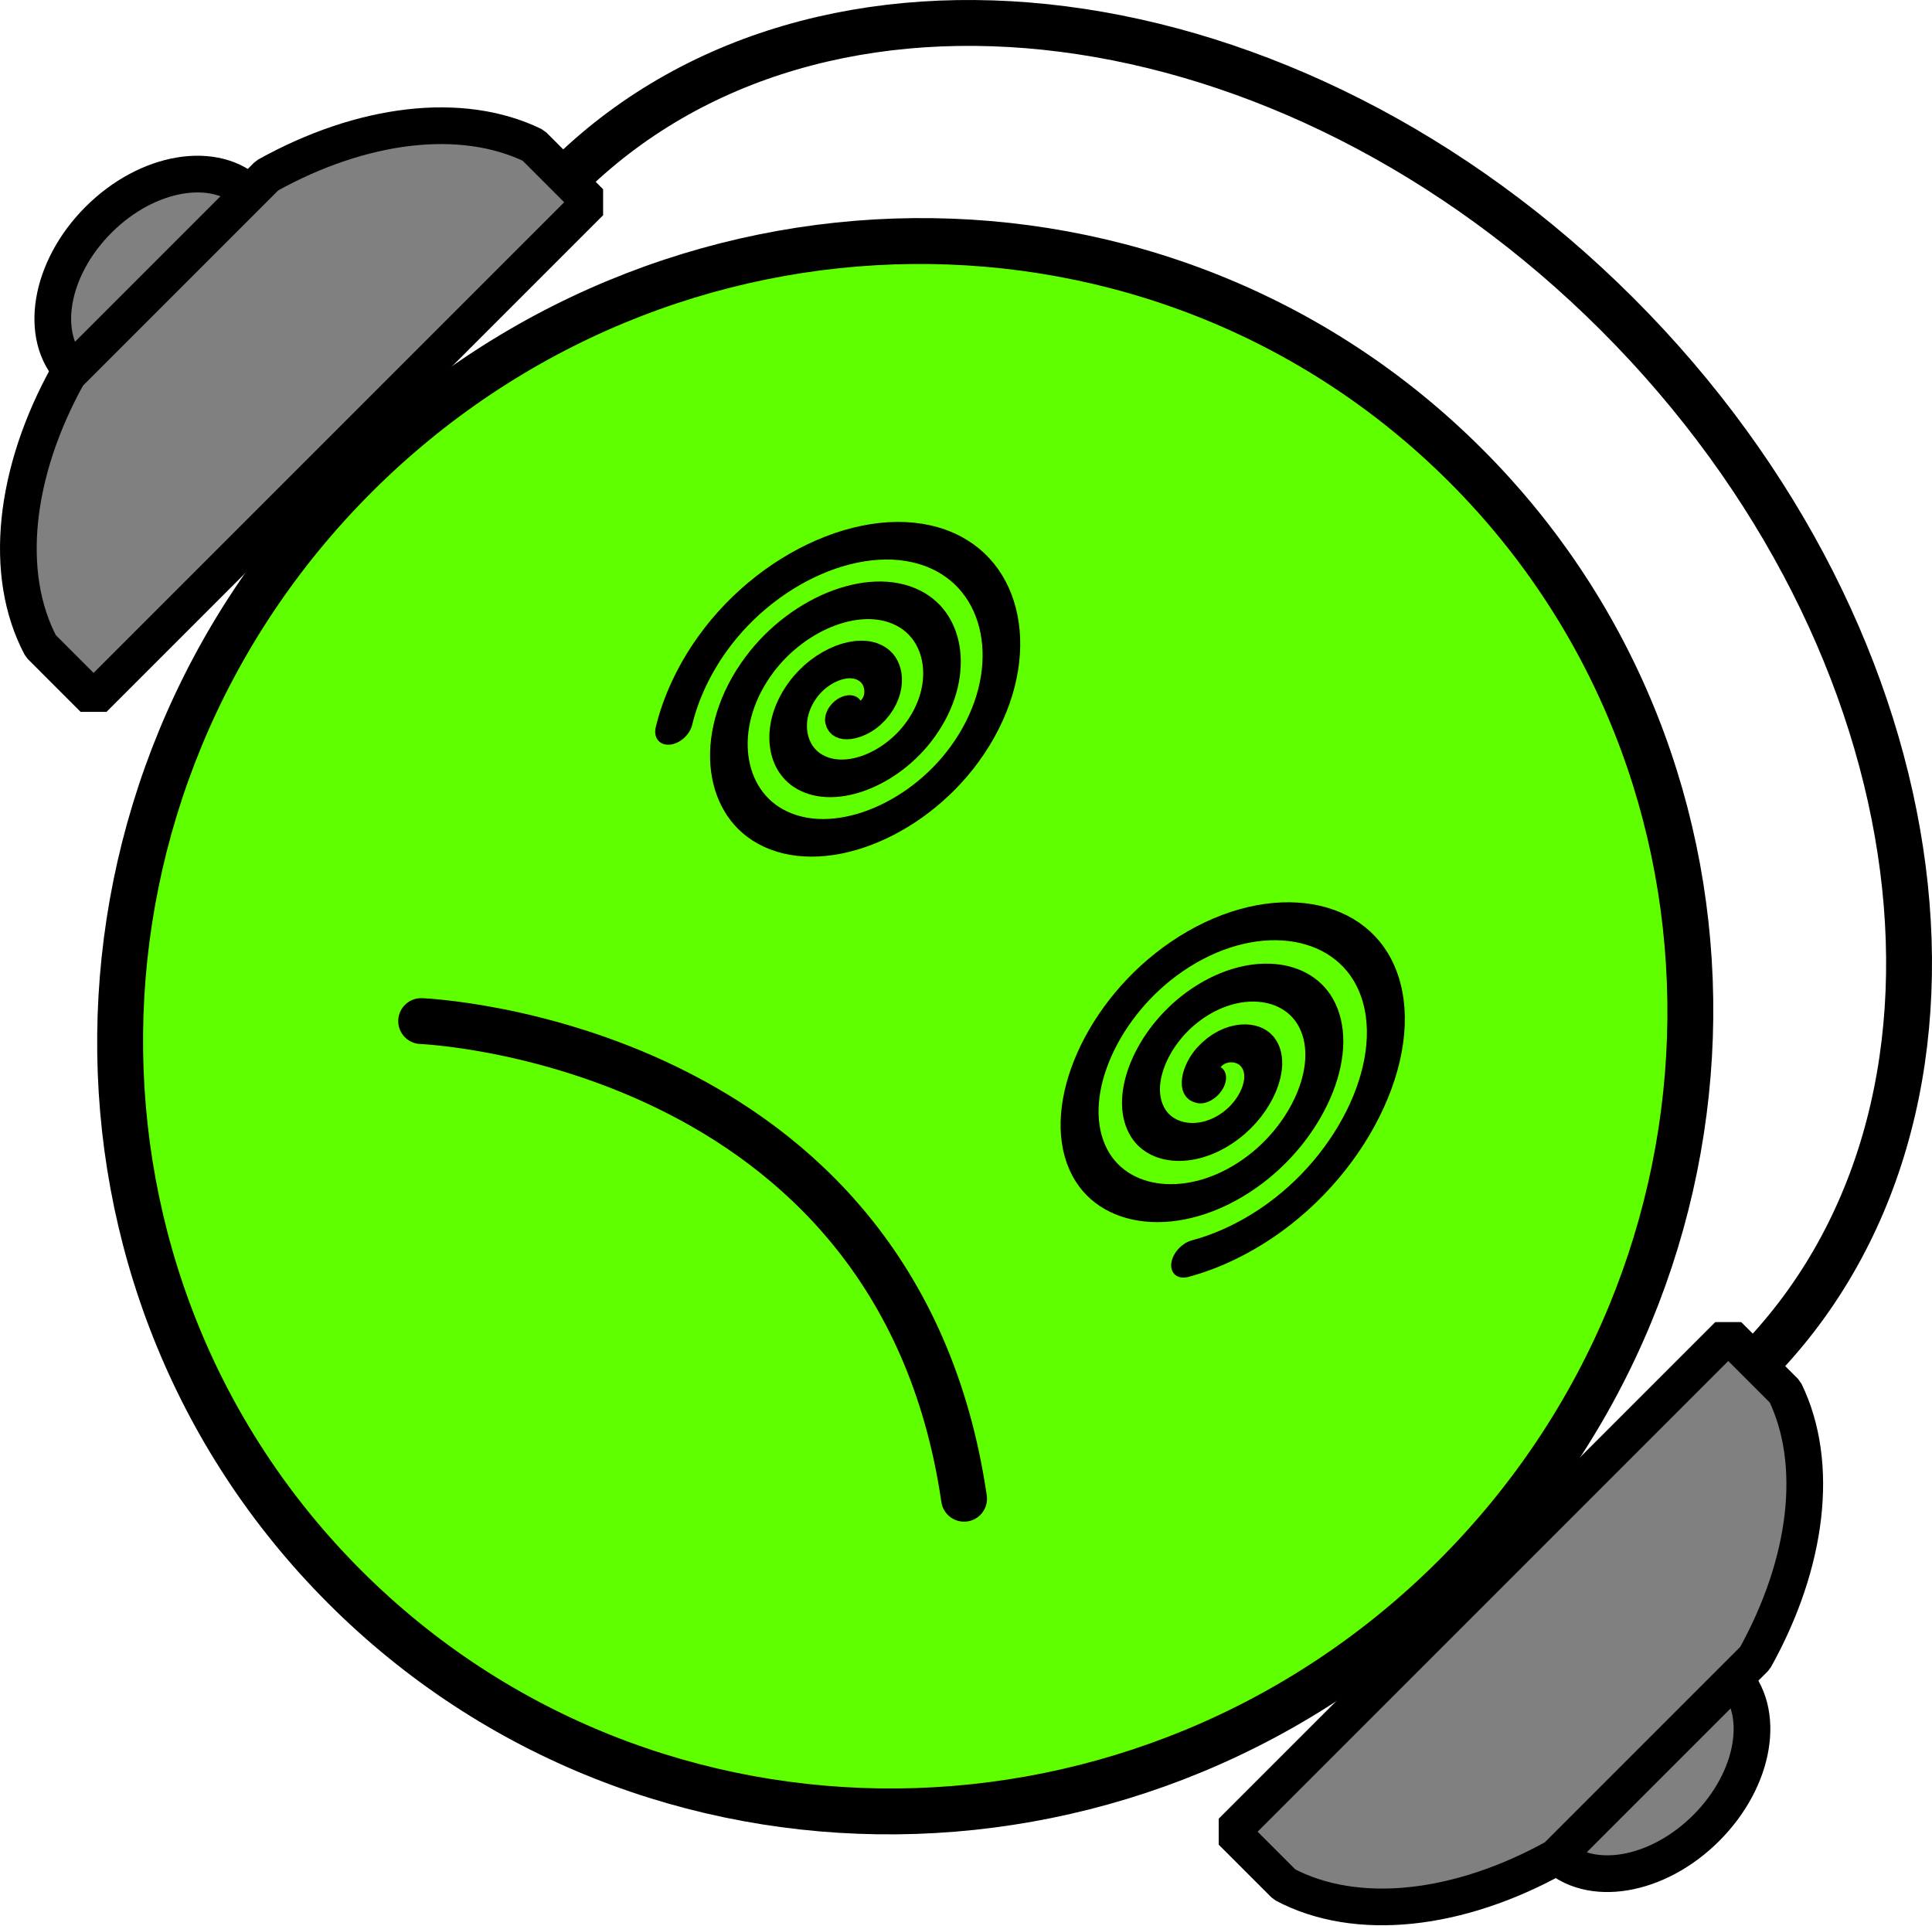
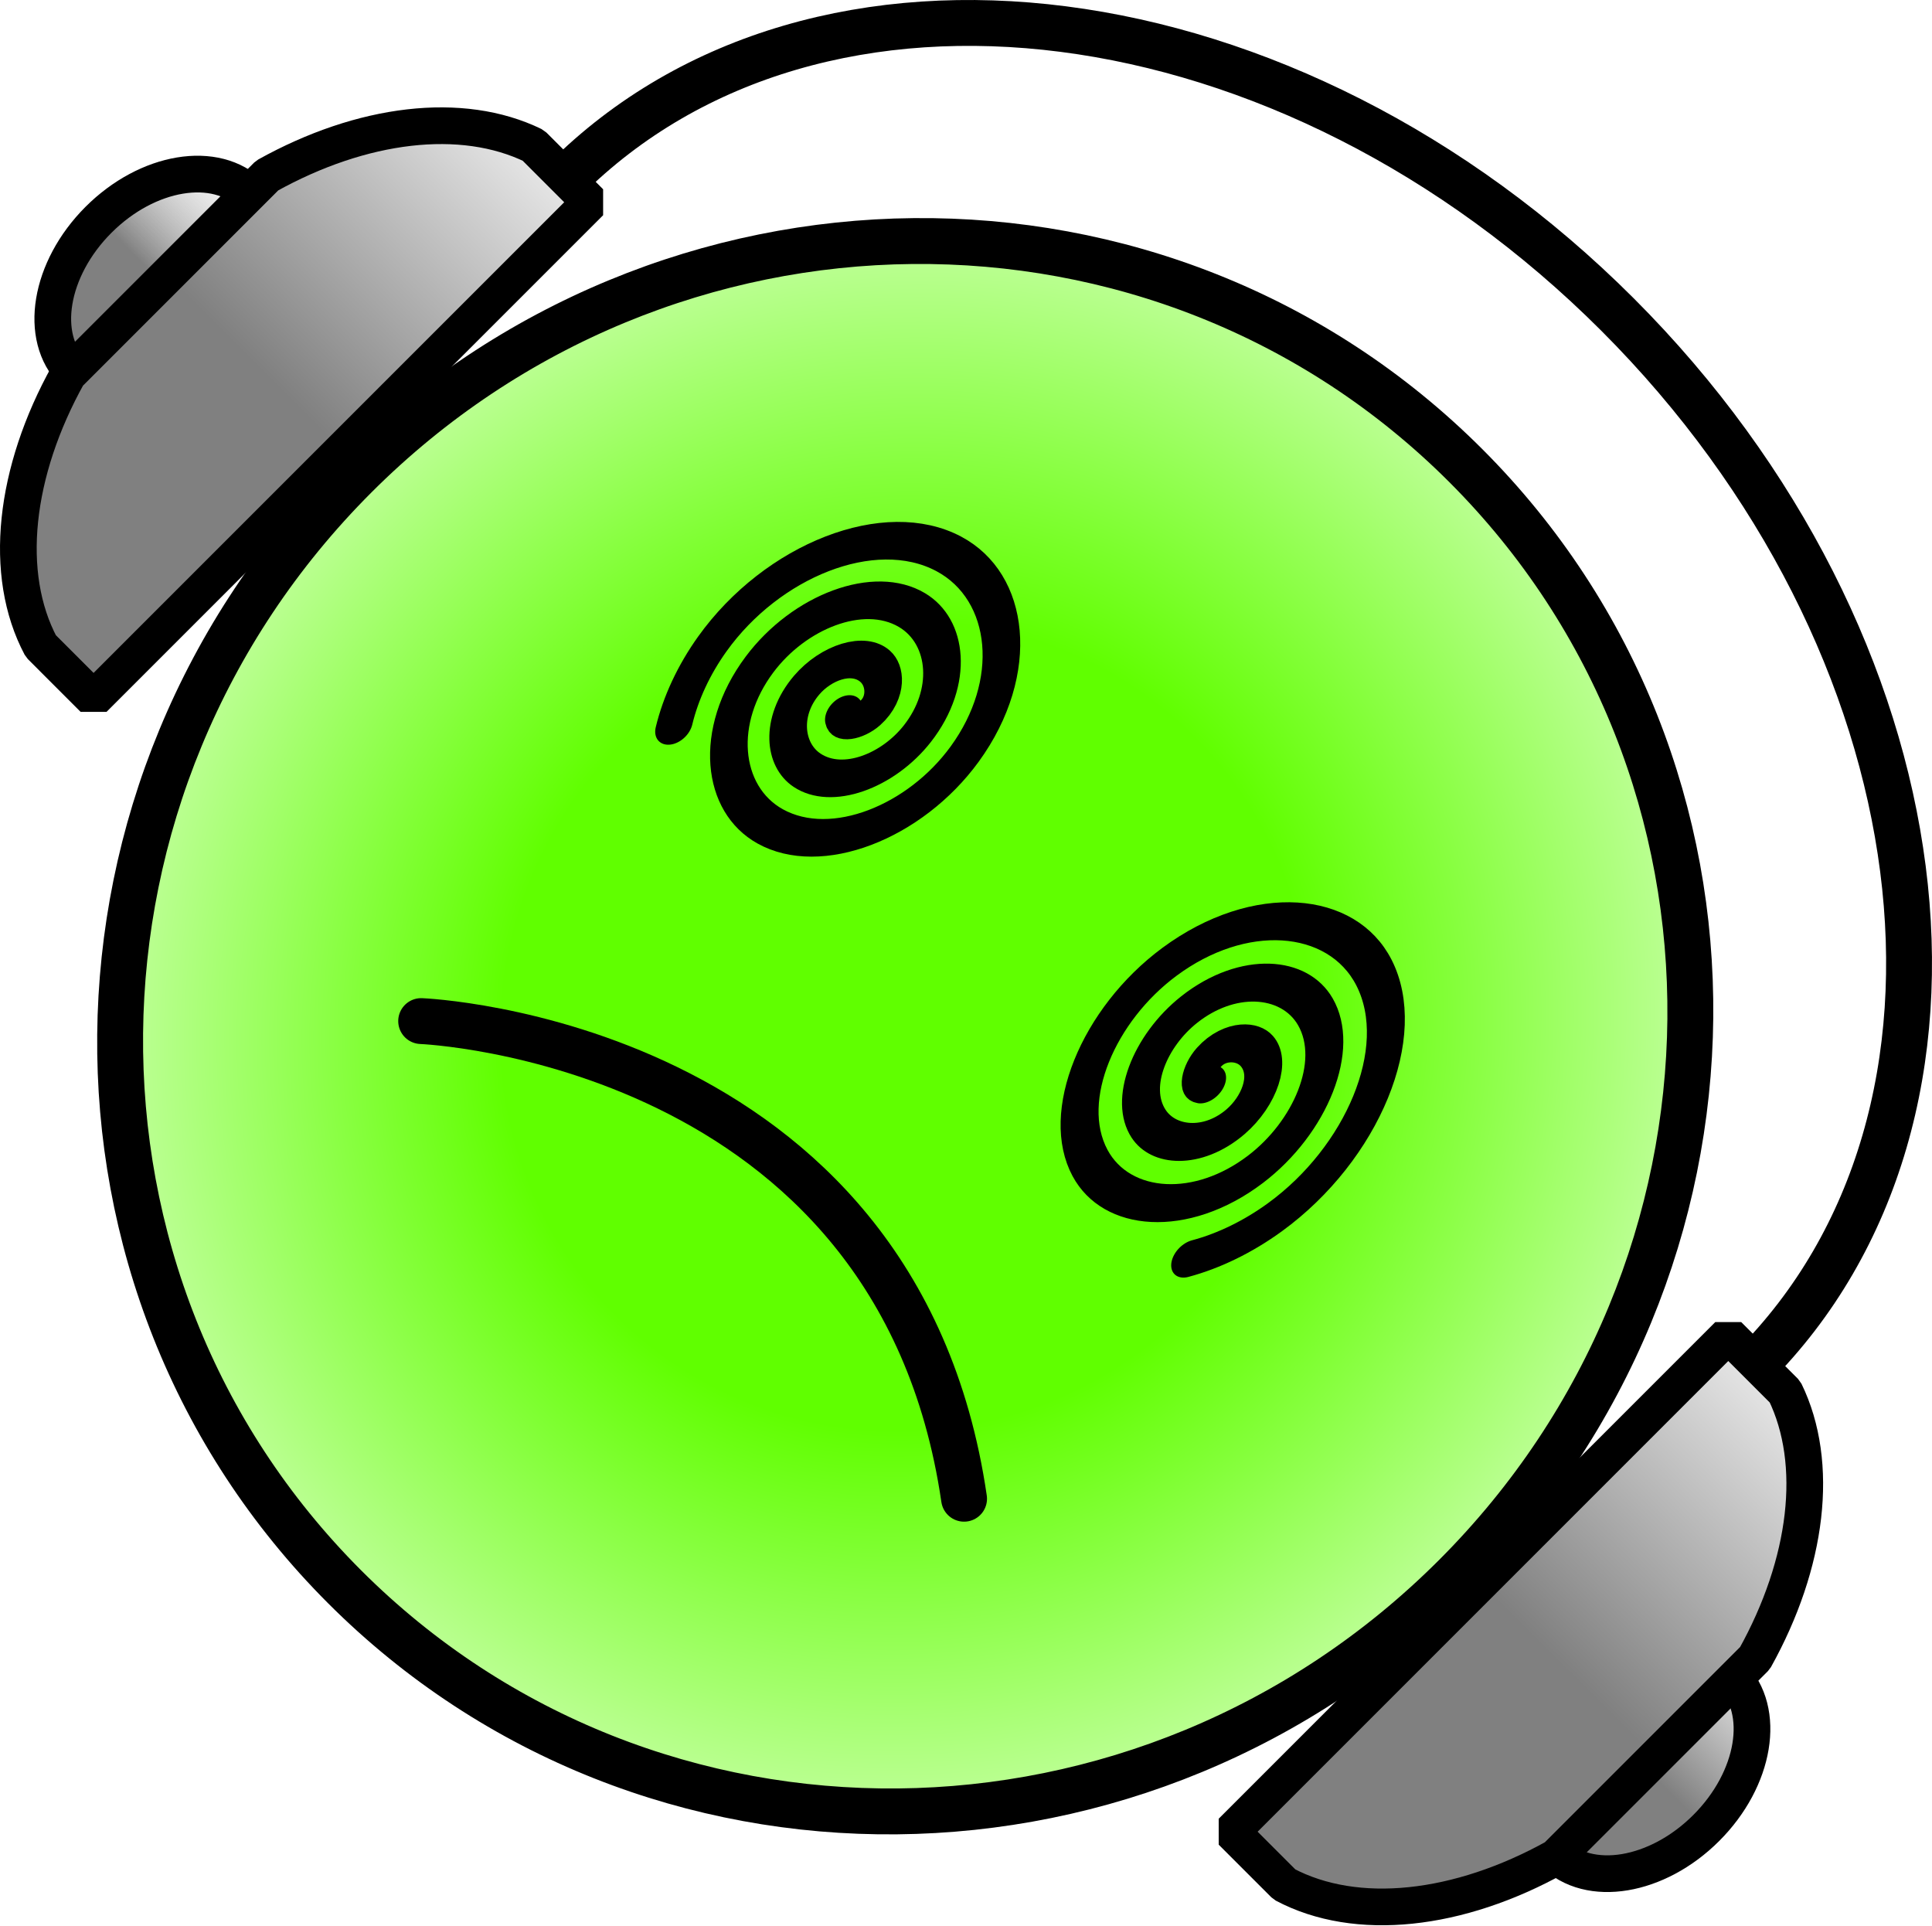
- <svg xmlns="http://www.w3.org/2000/svg" width="414.68" height="413.197" id="svg2" version="1.0">
+ <svg xmlns="http://www.w3.org/2000/svg" xmlns:xlink="http://www.w3.org/1999/xlink" width="414.68" height="413.197" id="svg2" version="1.0">
  <defs id="defs4">
-     </defs>
+     <linearGradient id="linearGradient8117">
+       <stop style="stop-color:#60ff00;stop-opacity:1;" offset="0" id="stop8119" />
+       <stop id="stop8125" offset="0.5" style="stop-color:#60ff00;stop-opacity:1;" />
+       <stop style="stop-color:#c4ffa1;stop-opacity:1;" offset="1" id="stop8121" />
+     </linearGradient>
+     <linearGradient id="linearGradient8107">
+       <stop style="stop-color:#808080;stop-opacity:1;" offset="0" id="stop8109" />
+       <stop id="stop8115" offset="0.5" style="stop-color:#808080;stop-opacity:1;" />
+       <stop style="stop-color:#ffffff;stop-opacity:1;" offset="1" id="stop8111" />
+     </linearGradient>
+     <linearGradient id="linearGradient8097">
+       <stop style="stop-color:#808080;stop-opacity:1;" offset="0" id="stop8099" />
+       <stop id="stop8105" offset="0.5" style="stop-color:#808080;stop-opacity:1;" />
+       <stop style="stop-color:#ffffff;stop-opacity:1;" offset="1" id="stop8101" />
+     </linearGradient>
+     <linearGradient id="linearGradient8087">
+       <stop style="stop-color:#808080;stop-opacity:1;" offset="0" id="stop8089" />
+       <stop id="stop8095" offset="0.5" style="stop-color:#808080;stop-opacity:1;" />
+       <stop style="stop-color:#ffffff;stop-opacity:1;" offset="1" id="stop8091" />
+     </linearGradient>
+     <linearGradient id="linearGradient8077">
+       <stop style="stop-color:#808080;stop-opacity:1;" offset="0" id="stop8079" />
+       <stop id="stop8085" offset="0.5" style="stop-color:#808080;stop-opacity:1;" />
+       <stop style="stop-color:#ffffff;stop-opacity:0;" offset="1" id="stop8081" />
+     </linearGradient>
+     <linearGradient xlink:href="#linearGradient8077" id="linearGradient8083" x1="6.72" y1="722.94" x2="58.46" y2="672.634" gradientUnits="userSpaceOnUse" />
+     <linearGradient xlink:href="#linearGradient8087" id="linearGradient8093" x1="4.839952e-006" y1="792.713" x2="129.935" y2="662.59" gradientUnits="userSpaceOnUse" />
+     <linearGradient xlink:href="#linearGradient8097" id="linearGradient8103" x1="328.914" y1="1045.183" x2="379.312" y2="994.207" gradientUnits="userSpaceOnUse" />
+     <linearGradient xlink:href="#linearGradient8107" id="linearGradient8113" x1="260.427" y1="1052.791" x2="390.638" y2="921.327" gradientUnits="userSpaceOnUse" />
+     <radialGradient xlink:href="#linearGradient8117" id="radialGradient8123" cx="387.069" cy="486.845" fx="387.069" fy="486.845" r="185.398" gradientTransform="matrix(1,0,0,0.9860505,0,6.791223)" gradientUnits="userSpaceOnUse" />
+   </defs>
  <g id="layer1" transform="translate(-4.8031693e-6,-639.1655)">
-     <path style="fill:#808080;fill-opacity:1;fill-rule:evenodd;stroke:#000000;stroke-width:7.876;stroke-linecap:butt;stroke-linejoin:bevel;stroke-miterlimit:4;stroke-dasharray:none;stroke-opacity:1" d="M 371.679,998.772 C 379.196,1006.289 376.768,1020.943 366.232,1031.478 C 355.696,1042.014 341.042,1044.442 333.526,1036.926 C 333.291,1036.691 333.067,1036.457 332.851,1036.209 L 370.962,998.098 C 371.211,998.313 371.445,998.538 371.679,998.772 z" id="path3226" />
-     <path style="fill:#808080;fill-opacity:1;fill-rule:evenodd;stroke:#000000;stroke-width:7.876;stroke-linecap:butt;stroke-linejoin:bevel;stroke-miterlimit:4;stroke-dasharray:none;stroke-opacity:1" d="M 53.847,680.891 C 46.331,673.375 31.677,675.803 21.141,686.338 C 10.605,696.874 8.177,711.528 15.694,719.044 C 15.929,719.279 16.162,719.504 16.411,719.719 L 54.522,681.608 C 54.306,681.36 54.082,681.126 53.847,680.891 z" id="path2435" />
-     <path style="fill:#60ff00;fill-opacity:1;fill-rule:evenodd;stroke:#000000;stroke-width:10.451;stroke-linecap:butt;stroke-linejoin:miter;stroke-miterlimit:4;stroke-dasharray:none;stroke-opacity:1" id="path2393" d="M 567.241,486.845 A 180.172,177.586 0 1 1 206.897,486.845 A 180.172,177.586 0 1 1 567.241,486.845 z" transform="matrix(0.6548679,0.6548679,-0.6775288,0.6775288,270.6694,276.0808)" />
-     <path style="fill:none;fill-rule:evenodd;stroke:#000000;stroke-width:7.243;stroke-linecap:round;stroke-linejoin:miter;stroke-miterlimit:4;stroke-dasharray:none;stroke-opacity:1" id="path3165" d="M 325.296,423.309 C 323.13,424.384 321.199,421.864 321.046,419.952 C 320.739,416.135 324.546,413.513 328.048,413.677 C 333.415,413.927 336.896,419.261 336.348,424.324 C 335.6,431.231 328.672,435.605 322.056,434.648 C 313.608,433.426 308.33,424.877 309.707,416.712 C 311.392,406.723 321.574,400.535 331.288,402.338 C 342.819,404.479 349.919,416.303 347.686,427.563 C 345.093,440.637 331.623,448.652 318.817,445.986 C 304.201,442.943 295.268,427.825 298.369,413.473 C 301.86,397.314 318.629,387.464 334.527,391 C 352.229,394.937 362.997,413.359 359.024,430.803 C 357.799,436.183 355.269,441.239 351.724,445.466" transform="matrix(0.6385968,0.6385968,-0.9257094,0.9257094,443.216,272.3058)" />
-     <path style="fill:none;fill-rule:evenodd;stroke:#000000;stroke-width:7.411;stroke-linecap:round;stroke-linejoin:miter;stroke-miterlimit:4;stroke-dasharray:none;stroke-opacity:1" id="path3167" d="M 325.296,423.309 C 323.13,424.384 321.199,421.864 321.046,419.952 C 320.739,416.135 324.546,413.513 328.048,413.677 C 333.415,413.927 336.896,419.261 336.348,424.324 C 335.6,431.231 328.672,435.605 322.056,434.648 C 313.608,433.426 308.33,424.877 309.707,416.712 C 311.392,406.723 321.574,400.535 331.288,402.338 C 342.819,404.479 349.919,416.303 347.686,427.563 C 345.093,440.637 331.623,448.652 318.817,445.986 C 304.201,442.943 295.268,427.825 298.369,413.473 C 301.86,397.314 318.629,387.464 334.527,391 C 352.229,394.937 362.997,413.359 359.024,430.803 C 357.799,436.183 355.269,441.239 351.724,445.466" transform="matrix(-0.6413594,-0.6413594,-0.880362,0.880362,762.4165,628.3705)" />
-     <path style="fill:none;fill-rule:evenodd;stroke:#000000;stroke-width:9.844;stroke-linecap:round;stroke-linejoin:miter;stroke-miterlimit:4;stroke-dasharray:none;stroke-opacity:1" d="M 206.926,960.82 C 192.525,862.312 90.396,858.308 90.396,858.308" id="path3225" />
-     <path style="fill:#808080;fill-opacity:1;stroke:#000000;stroke-width:7.876;stroke-linecap:round;stroke-linejoin:bevel;stroke-miterlimit:4;stroke-dasharray:none;stroke-opacity:1" d="M 383.125,937.87 C 390.626,953.259 388.012,974.659 376.679,995.027 L 333.973,1037.733 C 313.094,1049.351 291.142,1051.805 275.681,1043.594 L 264.364,1032.278 L 370.948,925.694 L 383.125,937.87 z" id="path2398" />
-     <path style="fill:none;fill-opacity:0;stroke:#000000;stroke-width:9.844;stroke-linecap:butt;stroke-linejoin:bevel;stroke-miterlimit:4;stroke-dasharray:none;stroke-opacity:1" d="M 121.001,677.963 C 121.1,677.863 121.2,677.763 121.299,677.663 C 175.637,623.326 276.83,636.319 347.178,706.667 C 417.526,777.015 430.52,878.208 376.182,932.546 L 376.182,932.546 C 376.082,932.645 375.982,932.745 375.882,932.844" id="path2405" />
-     <path style="fill:#808080;fill-opacity:1;stroke:#000000;stroke-width:7.876;stroke-linecap:round;stroke-linejoin:bevel;stroke-miterlimit:4;stroke-dasharray:none;stroke-opacity:1" d="M 114.492,670.395 C 99.103,662.893 77.703,665.507 57.335,676.841 L 14.629,719.546 C 3.012,740.425 0.557,762.377 8.768,777.838 L 20.085,789.155 L 126.668,682.571 L 114.492,670.395 z" id="rect3299" />
+     <g id="g8211">
+       <path id="path3226" d="M 371.679,998.772 C 379.196,1006.289 376.768,1020.943 366.232,1031.478 C 355.696,1042.014 341.042,1044.442 333.526,1036.926 C 333.291,1036.691 333.067,1036.457 332.851,1036.209 L 370.962,998.098 C 371.211,998.313 371.445,998.538 371.679,998.772 z" style="fill:url(#linearGradient8103);fill-opacity:1.0;fill-rule:evenodd;stroke:#000000;stroke-width:7.876;stroke-linecap:butt;stroke-linejoin:bevel;stroke-miterlimit:4;stroke-dasharray:none;stroke-opacity:1" />
+       <path id="path2435" d="M 53.847,680.891 C 46.331,673.375 31.677,675.803 21.141,686.338 C 10.605,696.874 8.177,711.528 15.694,719.044 C 15.929,719.279 16.162,719.504 16.411,719.719 L 54.522,681.608 C 54.306,681.36 54.082,681.126 53.847,680.891 z" style="fill:url(#linearGradient8083);fill-opacity:1.0;fill-rule:evenodd;stroke:#000000;stroke-width:7.876;stroke-linecap:butt;stroke-linejoin:bevel;stroke-miterlimit:4;stroke-dasharray:none;stroke-opacity:1" />
+       <path transform="matrix(0.6548679,0.6548679,-0.6775288,0.6775288,270.6694,276.0808)" d="m 567.241,486.845 c 0,98.078 -80.666,177.586 -180.172,177.586 -99.506,0 -180.172,-79.508 -180.172,-177.586 0,-98.078 80.666,-177.586 180.172,-177.586 99.506,0 180.172,79.508 180.172,177.586 z" id="path2393" style="fill:url(#radialGradient8123);fill-opacity:1;fill-rule:evenodd;stroke:#000000;stroke-width:10.451;stroke-linecap:butt;stroke-linejoin:miter;stroke-miterlimit:4;stroke-dasharray:none;stroke-opacity:1" />
+       <path transform="matrix(0.6385968,0.6385968,-0.9257094,0.9257094,443.216,272.3058)" d="m 325.296,423.309 c -2.166,1.074 -4.096,-1.445 -4.25,-3.358 -0.307,-3.817 3.5,-6.438 7.002,-6.275 5.367,0.251 8.848,5.584 8.3,10.647 -0.748,6.908 -7.676,11.281 -14.291,10.324 -8.448,-1.222 -13.726,-9.771 -12.349,-17.936 1.685,-9.99 11.867,-16.177 21.58,-14.374 11.531,2.141 18.632,13.965 16.398,25.225 -2.593,13.073 -16.063,21.089 -28.869,18.423 -14.616,-3.043 -23.548,-18.161 -20.448,-32.514 3.491,-16.159 20.26,-26.009 36.158,-22.473 17.702,3.937 28.47,22.359 24.497,39.803 -1.225,5.381 -3.755,10.436 -7.3,14.663" id="path3165" style="fill:none;fill-rule:evenodd;stroke:#000000;stroke-width:7.243;stroke-linecap:round;stroke-linejoin:miter;stroke-miterlimit:4;stroke-dasharray:none;stroke-opacity:1" />
+       <path transform="matrix(-0.6413594,-0.6413594,-0.880362,0.880362,762.4165,628.3705)" d="m 325.296,423.309 c -2.166,1.074 -4.096,-1.445 -4.25,-3.358 -0.307,-3.817 3.5,-6.438 7.002,-6.275 5.367,0.251 8.848,5.584 8.3,10.647 -0.748,6.908 -7.676,11.281 -14.291,10.324 -8.448,-1.222 -13.726,-9.771 -12.349,-17.936 1.685,-9.99 11.867,-16.177 21.58,-14.374 11.531,2.141 18.632,13.965 16.398,25.225 -2.593,13.073 -16.063,21.089 -28.869,18.423 -14.616,-3.043 -23.548,-18.161 -20.448,-32.514 3.491,-16.159 20.26,-26.009 36.158,-22.473 17.702,3.937 28.47,22.359 24.497,39.803 -1.225,5.381 -3.755,10.436 -7.3,14.663" id="path3167" style="fill:none;fill-rule:evenodd;stroke:#000000;stroke-width:7.411;stroke-linecap:round;stroke-linejoin:miter;stroke-miterlimit:4;stroke-dasharray:none;stroke-opacity:1" />
+       <path id="path3225" d="M 206.926,960.82 C 192.525,862.312 90.396,858.308 90.396,858.308" style="fill:none;fill-rule:evenodd;stroke:#000000;stroke-width:9.844;stroke-linecap:round;stroke-linejoin:miter;stroke-miterlimit:4;stroke-dasharray:none;stroke-opacity:1" />
+       <path id="path2405" d="M 121.001,677.963 C 121.1,677.863 121.2,677.763 121.299,677.663 C 175.637,623.326 276.83,636.319 347.178,706.667 C 417.526,777.015 430.52,878.208 376.182,932.546 L 376.182,932.546 C 376.082,932.645 375.982,932.745 375.882,932.844" style="fill:none;fill-opacity:0;stroke:#000000;stroke-width:9.844;stroke-linecap:butt;stroke-linejoin:bevel;stroke-miterlimit:4;stroke-dasharray:none;stroke-opacity:1" />
+       <path id="rect3299" d="M 114.492,670.395 C 99.103,662.893 77.703,665.507 57.335,676.841 L 14.629,719.546 C 3.012,740.425 0.557,762.377 8.768,777.838 L 20.085,789.155 L 126.668,682.571 L 114.492,670.395 z" style="fill:url(#linearGradient8093);fill-opacity:1.0;stroke:#000000;stroke-width:7.876;stroke-linecap:round;stroke-linejoin:bevel;stroke-miterlimit:4;stroke-dasharray:none;stroke-opacity:1" />
+       <path id="path2398" d="M 383.125,937.87 C 390.626,953.259 388.012,974.659 376.679,995.027 L 333.973,1037.733 C 313.094,1049.351 291.142,1051.805 275.681,1043.594 L 264.364,1032.278 L 370.948,925.694 L 383.125,937.87 z" style="fill:url(#linearGradient8113);fill-opacity:1.0;stroke:#000000;stroke-width:7.876;stroke-linecap:round;stroke-linejoin:bevel;stroke-miterlimit:4;stroke-dasharray:none;stroke-opacity:1" />
+     </g>
  </g>
</svg>
